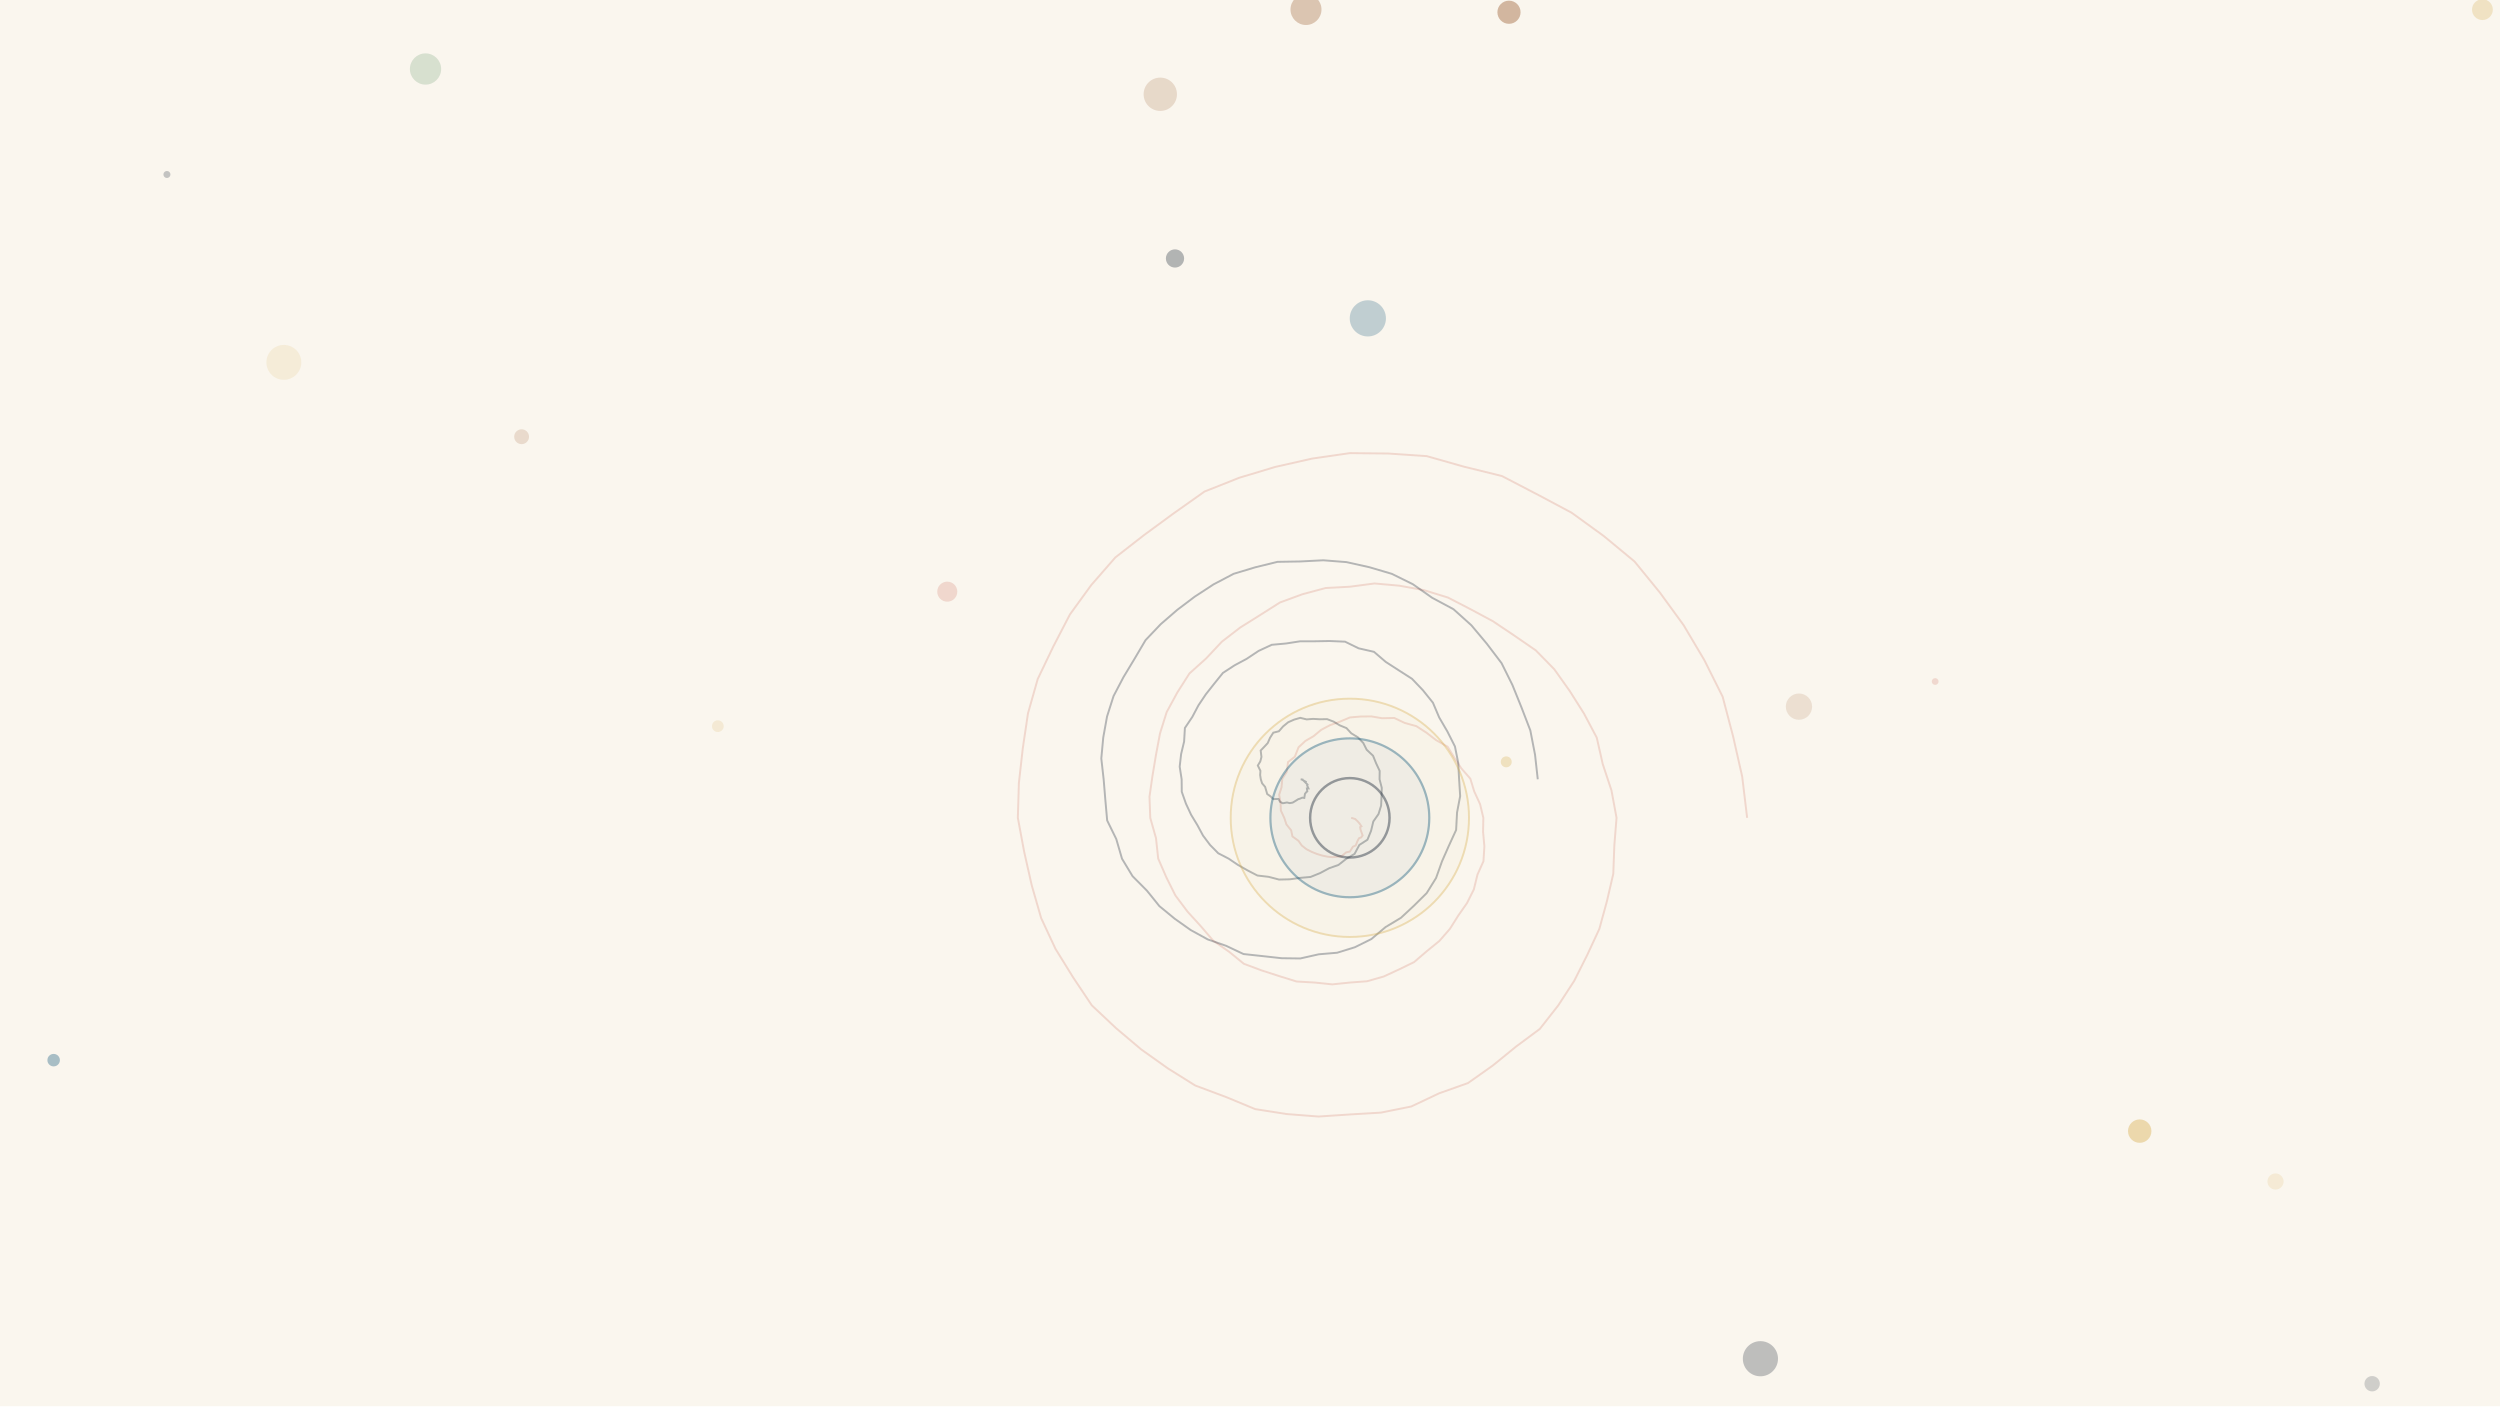
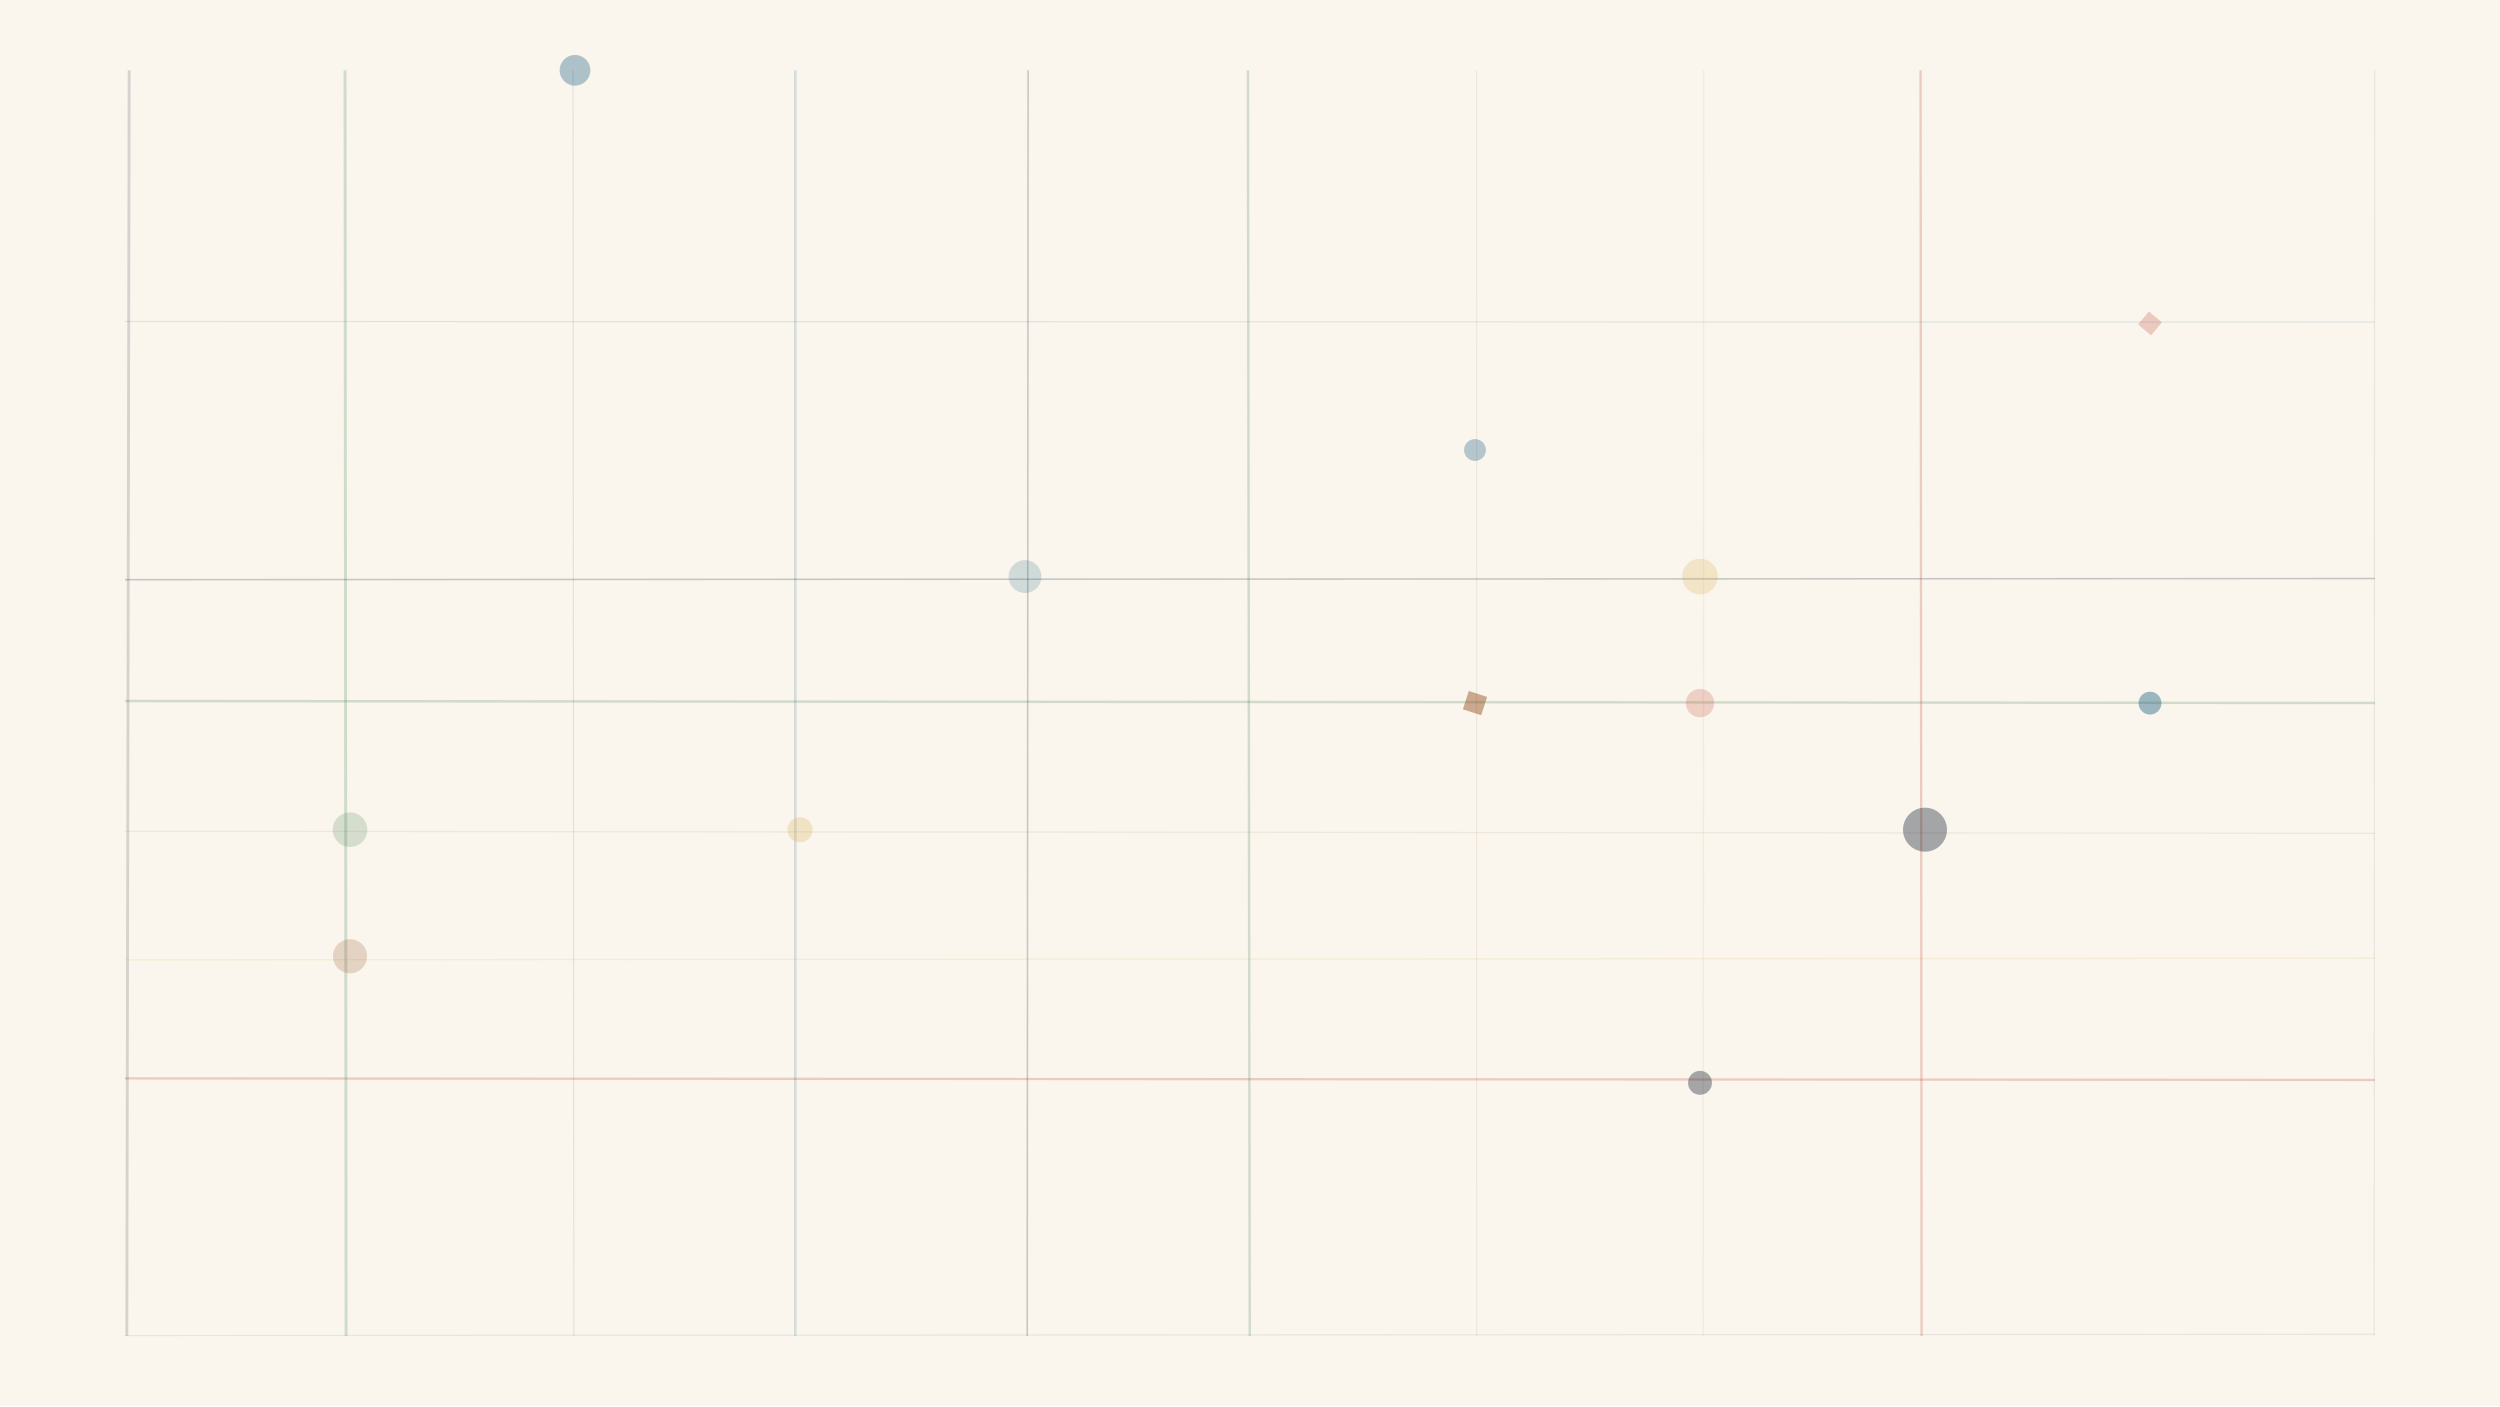
<svg xmlns="http://www.w3.org/2000/svg" viewBox="0 0 1920 1080" width="1920" height="1080">
  <rect width="1920" height="1080" fill="#FAF6EE" />
-   <polyline points="1037.7,628.1 1038.5,628.3 1040.8,629.0 1041.4,629.6 1042.6,630.7 1044.1,632.4 1045.6,634.6 1044.6,635.2 1044.9,637.2 1046.5,641.6 1045.4,643.1 1043.7,643.8 1042.5,646.0 1041.2,649.3 1039.0,650.3 1036.7,654.0 1033.9,654.6 1030.4,657.5 1027.0,658.0 1023.2,658.3 1019.4,657.9 1015.6,657.1 1011.6,655.9 1007.5,654.3 1003.4,652.2 999.8,649.4 997.2,645.7 992.6,642.4 991.6,637.7 988.0,633.2 986.3,628.1 983.7,622.5 983.5,616.8 982.4,610.4 984.2,604.7 984.8,598.1 988.2,592.8 989.2,585.3 994.4,581.2 997.3,573.9 1002.6,569.0 1008.8,565.4 1014.7,560.5 1021.5,556.9 1028.9,554.3 1036.7,551.0 1044.9,550.3 1053.2,550.2 1061.5,551.6 1070.8,551.4 1078.8,555.2 1087.8,557.7 1095.5,562.7 1102.9,568.4 1111.8,573.5 1116.9,581.8 1122.2,590.0 1129.2,598.0 1132.2,607.8 1136.7,617.6 1139.2,628.1 1139.0,638.8 1140.0,650.0 1139.3,661.4 1134.7,671.7 1131.9,683.1 1126.7,693.5 1120.0,703.1 1113.5,713.4 1105.4,722.7 1095.8,730.5 1086.0,738.9 1074.5,744.5 1062.6,750.0 1049.9,753.6 1036.7,754.6 1023.2,756.0 1009.8,754.6 995.8,753.8 982.6,749.7 969.0,745.3 955.3,740.2 944.0,731.0 931.8,722.5 922.2,711.3 912.0,700.1 902.7,687.7 895.8,673.9 889.5,659.4 887.8,643.7 883.4,628.1 882.8,611.9 885.1,595.9 887.8,579.7 890.9,563.2 896.0,546.9 904.2,531.8 913.5,517.2 926.4,505.6 938.4,492.8 952.4,482.0 967.4,472.6 983.0,462.7 1000.2,456.4 1018.1,451.6 1036.7,450.6 1055.6,448.1 1074.6,449.8 1093.5,453.2 1112.0,458.9 1129.2,467.8 1146.4,477.0 1162.8,488.0 1179.5,499.5 1193.7,514.0 1205.5,530.6 1216.5,548.0 1226.3,566.5 1230.9,586.8 1237.6,607.0 1241.5,628.1 1239.8,649.4 1239.0,671.1 1234.1,692.2 1228.3,713.4 1219.0,733.4 1209.0,753.3 1196.7,772.2 1182.6,790.2 1164.3,803.8 1146.5,818.3 1127.4,831.8 1105.4,839.6 1083.8,849.8 1060.5,854.5 1036.7,855.9 1012.6,857.5 988.3,855.6 964.0,851.8 941.3,842.4 918.0,833.7 896.9,820.5 876.5,806.0 857.2,789.7 838.5,772.1 824.2,750.7 810.6,728.7 799.6,705.1 792.4,680.0 786.6,654.4 781.7,628.1 782.5,601.4 785.5,574.7 789.5,547.8 797.0,521.4 808.9,496.6 821.7,471.9 838.1,449.3 856.6,428.1 878.8,410.8 901.6,394.1 925.1,377.5 951.8,366.9 979.4,358.6 1007.7,352.2 1036.7,348.0 1066.1,348.3 1095.7,350.3 1124.3,358.4 1153.5,365.6 1180.2,379.5 1206.9,393.7 1231.6,411.6 1255.3,431.2 1274.8,455.1 1293.0,480.1 1308.9,506.9 1323.0,535.1 1331.0,565.5 1338.0,596.4 1341.8,628.1" fill="none" stroke="#B7311A" stroke-width="1.5" opacity="0.16" />
-   <polyline points="998.9,598.5 1001.0,598.8 999.9,598.8 1000.9,599.3 1003.4,600.7 1002.2,600.6 1004.2,602.6 1003.9,603.3 1004.9,605.5 1003.7,605.5 1004.0,607.8 1003.1,608.5 1002.2,609.7 1001.7,612.8 1000.1,612.6 998.6,613.3 997.0,613.8 995.1,615.0 992.8,616.4 990.5,616.8 988.4,616.3 985.2,616.9 983.1,615.8 981.9,613.6 977.8,613.7 975.9,611.7 973.2,609.8 972.4,607.0 971.6,604.3 969.3,601.6 968.3,598.5 967.8,595.3 968.0,592.0 966.0,587.9 967.9,584.8 968.8,581.3 968.2,576.4 970.9,573.6 973.6,570.7 975.4,566.6 977.9,562.7 982.2,561.6 985.4,557.9 989.3,554.7 993.8,552.7 998.6,551.3 1003.5,552.5 1008.5,552.1 1013.6,552.4 1019.2,552.3 1024.2,554.2 1028.8,557.0 1034.1,559.2 1037.8,563.2 1042.9,566.3 1047.0,570.6 1049.6,575.8 1054.5,580.4 1056.8,586.1 1059.6,592.1 1059.5,598.5 1061.2,605.1 1061.0,611.8 1060.7,618.7 1058.7,625.2 1054.7,630.9 1053.0,638.0 1050.2,644.9 1044.0,648.9 1040.3,655.8 1033.9,659.6 1027.9,664.3 1020.8,666.8 1013.9,670.5 1006.5,673.5 998.6,674.2 990.6,675.3 982.3,675.5 974.3,673.4 965.7,672.4 958.2,668.5 950.8,664.3 943.7,659.5 935.6,655.3 929.3,648.9 923.9,641.7 919.6,633.7 914.8,625.8 910.8,617.2 907.6,608.1 907.5,598.5 906.0,588.8 907.1,579.1 909.4,569.5 910.0,559.1 915.7,550.6 920.4,541.7 926.1,533.2 932.5,525.1 939.2,516.8 948.1,511.0 957.4,506.0 966.6,499.9 976.7,495.2 987.7,494.2 998.6,492.5 1009.8,492.5 1021.2,492.3 1033.0,492.8 1043.4,497.9 1055.2,500.6 1064.2,508.3 1074.1,514.7 1084.4,521.3 1092.8,530.1 1100.5,539.7 1105.3,551.0 1111.6,561.8 1117.4,573.3 1119.9,585.8 1120.6,598.5 1121.4,611.4 1119.0,624.1 1118.3,637.4 1112.8,649.4 1107.5,661.4 1102.9,674.3 1095.7,685.9 1086.0,695.5 1075.9,704.9 1064.1,712.0 1053.2,721.2 1040.5,727.5 1026.9,731.7 1012.8,732.9 998.6,736.1 984.2,735.9 969.8,734.3 955.0,732.7 941.7,726.4 927.6,721.5 914.5,714.3 902.2,705.6 890.4,695.9 880.9,684.1 869.8,672.9 861.7,659.5 857.3,644.4 850.3,630.1 848.9,614.3 847.6,598.5 845.8,582.5 847.3,566.4 850.2,550.3 855.2,534.6 862.8,520.1 871.3,506.0 879.8,491.6 891.4,479.4 904.1,468.4 917.6,458.2 932.0,448.8 947.4,440.7 964.0,435.7 981.1,431.5 998.6,431.2 1016.3,430.3 1034.1,431.7 1051.6,435.6 1068.9,440.7 1085.1,448.7 1099.9,459.1 1116.3,467.9 1130.0,480.2 1141.9,494.4 1153.2,509.3 1161.5,526.0 1168.5,543.3 1175.3,561.0 1178.9,579.6 1181.0,598.5" fill="none" stroke="#0A1628" stroke-width="1.5" opacity="0.29" />
-   <circle cx="1036.682" cy="628.082" r="91.5" fill="#D4A843" fill-opacity="0.10" stroke="#D4A843" stroke-width="1.5" opacity="0.35" />
-   <circle cx="1036.682" cy="628.082" r="61.0" fill="#1B5E80" fill-opacity="0.09" stroke="#1B5E80" stroke-width="1.7" opacity="0.43" />
-   <circle cx="1036.682" cy="628.082" r="30.5" fill="none" fill-opacity="0.00" stroke="#0A1628" stroke-width="1.9" opacity="0.40" />
-   <circle cx="1050.5" cy="244.5" r="13.9" fill="#1B5E80" opacity="0.26" />
-   <circle cx="1158.9" cy="9.4" r="8.9" fill="#8B4513" opacity="0.36" />
-   <circle cx="400.6" cy="335.4" r="5.7" fill="#8B4513" opacity="0.16" />
-   <circle cx="551.3" cy="557.7" r="4.5" fill="#D4A843" opacity="0.16" />
-   <circle cx="128.2" cy="134.0" r="2.7" fill="#0A1628" opacity="0.23" />
-   <circle cx="1821.8" cy="1062.7" r="5.9" fill="#0A1628" opacity="0.18" />
-   <circle cx="1643.3" cy="868.7" r="9.0" fill="#D4A843" opacity="0.38" />
-   <circle cx="1003.0" cy="7.3" r="11.9" fill="#8B4513" opacity="0.28" />
-   <circle cx="1381.6" cy="542.7" r="10.1" fill="#8B4513" opacity="0.13" />
-   <circle cx="902.4" cy="198.5" r="7.0" fill="#0A1628" opacity="0.30" />
-   <circle cx="1352.0" cy="1043.5" r="13.5" fill="#0A1628" opacity="0.25" />
-   <circle cx="326.8" cy="53.0" r="12.0" fill="#2B7038" opacity="0.17" />
-   <circle cx="218.0" cy="278.3" r="13.4" fill="#D4A843" opacity="0.13" />
-   <circle cx="727.5" cy="454.4" r="7.7" fill="#B7311A" opacity="0.16" />
-   <circle cx="1906.5" cy="7.4" r="8.0" fill="#D4A843" opacity="0.25" />
-   <circle cx="1486.2" cy="523.4" r="2.6" fill="#B7311A" opacity="0.15" />
-   <circle cx="1747.6" cy="907.4" r="6.2" fill="#D4A843" opacity="0.15" />
-   <circle cx="1156.8" cy="585.1" r="4.2" fill="#D4A843" opacity="0.28" />
-   <circle cx="41.2" cy="814.2" r="4.8" fill="#1B5E80" opacity="0.37" />
-   <circle cx="891.1" cy="72.4" r="12.8" fill="#8B4513" opacity="0.17" />
+   <line x1="99.2" y1="54" x2="97.4" y2="1026" stroke="#0A1628" stroke-width="2.2" opacity="0.16" />
+   <line x1="265.0" y1="54" x2="265.8" y2="1026" stroke="#2B7038" stroke-width="2.3" opacity="0.20" />
+   <line x1="96" y1="246.9" x2="1824" y2="247.4" stroke="#1B5E80" stroke-width="0.9" opacity="0.13" />
+   <line x1="440.1" y1="54" x2="440.7" y2="1026" stroke="#1B5E80" stroke-width="0.9" opacity="0.13" />
+   <line x1="610.8" y1="54" x2="610.8" y2="1026" stroke="#1B5E80" stroke-width="2.0" opacity="0.17" />
+   <line x1="96" y1="445.2" x2="1824" y2="444.3" stroke="#0A1628" stroke-width="1.2" opacity="0.22" />
+   <line x1="789.6" y1="54" x2="788.9" y2="1026" stroke="#0A1628" stroke-width="1.2" opacity="0.22" />
+   <line x1="96" y1="538.4" x2="1824" y2="539.9" stroke="#2B7038" stroke-width="1.9" opacity="0.20" />
+   <line x1="958.4" y1="54" x2="959.8" y2="1026" stroke="#2B7038" stroke-width="1.9" opacity="0.20" />
+   <line x1="96" y1="638.4" x2="1824" y2="640.0" stroke="#8B4513" stroke-width="1.0" opacity="0.09" />
+   <line x1="1134.0" y1="54" x2="1134.1" y2="1026" stroke="#8B4513" stroke-width="1.0" opacity="0.09" />
+   <line x1="96" y1="737.2" x2="1824" y2="735.9" stroke="#D4A843" stroke-width="1.1" opacity="0.14" />
+   <line x1="1308.4" y1="54" x2="1308.1" y2="1026" stroke="#D4A843" stroke-width="1.1" opacity="0.14" />
+   <line x1="96" y1="828.2" x2="1824" y2="829.4" stroke="#B7311A" stroke-width="1.8" opacity="0.22" />
+   <line x1="1475.0" y1="54" x2="1475.8" y2="1026" stroke="#B7311A" stroke-width="1.8" opacity="0.22" />
+   <line x1="96" y1="1025.7" x2="1824" y2="1024.7" stroke="#0A1628" stroke-width="0.9" opacity="0.08" />
+   <line x1="1823.7" y1="54" x2="1823.4" y2="1026" stroke="#0A1628" stroke-width="0.9" opacity="0.08" />
+   <circle cx="268.8" cy="637.2" r="13.3" fill="#2B7038" opacity="0.18" />
+   <circle cx="268.8" cy="734.4" r="13.1" fill="#8B4513" opacity="0.20" />
+   <circle cx="441.6" cy="54.0" r="11.8" fill="#1B5E80" opacity="0.35" />
+   <circle cx="614.4" cy="637.2" r="9.7" fill="#D4A843" opacity="0.25" />
+   <circle cx="787.2" cy="442.8" r="12.6" fill="#1B5E80" opacity="0.19" />
+   <circle cx="1132.8" cy="345.6" r="8.4" fill="#1B5E80" opacity="0.32" />
+   <rect x="1125.4" y="532.6" width="14.8" height="14.8" fill="#8B4513" opacity="0.44" transform="rotate(18 1132.8 540.0)" />
+   <circle cx="1305.6" cy="442.8" r="13.7" fill="#D4A843" opacity="0.23" />
+   <circle cx="1305.6" cy="540.0" r="10.9" fill="#B7311A" opacity="0.20" />
+   <circle cx="1305.6" cy="831.6" r="9.2" fill="#0A1628" opacity="0.36" />
+   <circle cx="1478.4" cy="637.2" r="16.9" fill="#0A1628" opacity="0.36" />
+   <rect x="1644.7" y="241.9" width="13.0" height="13.0" fill="#B7311A" opacity="0.23" transform="rotate(40 1651.2 248.4)" />
+   <circle cx="1651.2" cy="540.0" r="8.8" fill="#1B5E80" opacity="0.42" />
</svg>
